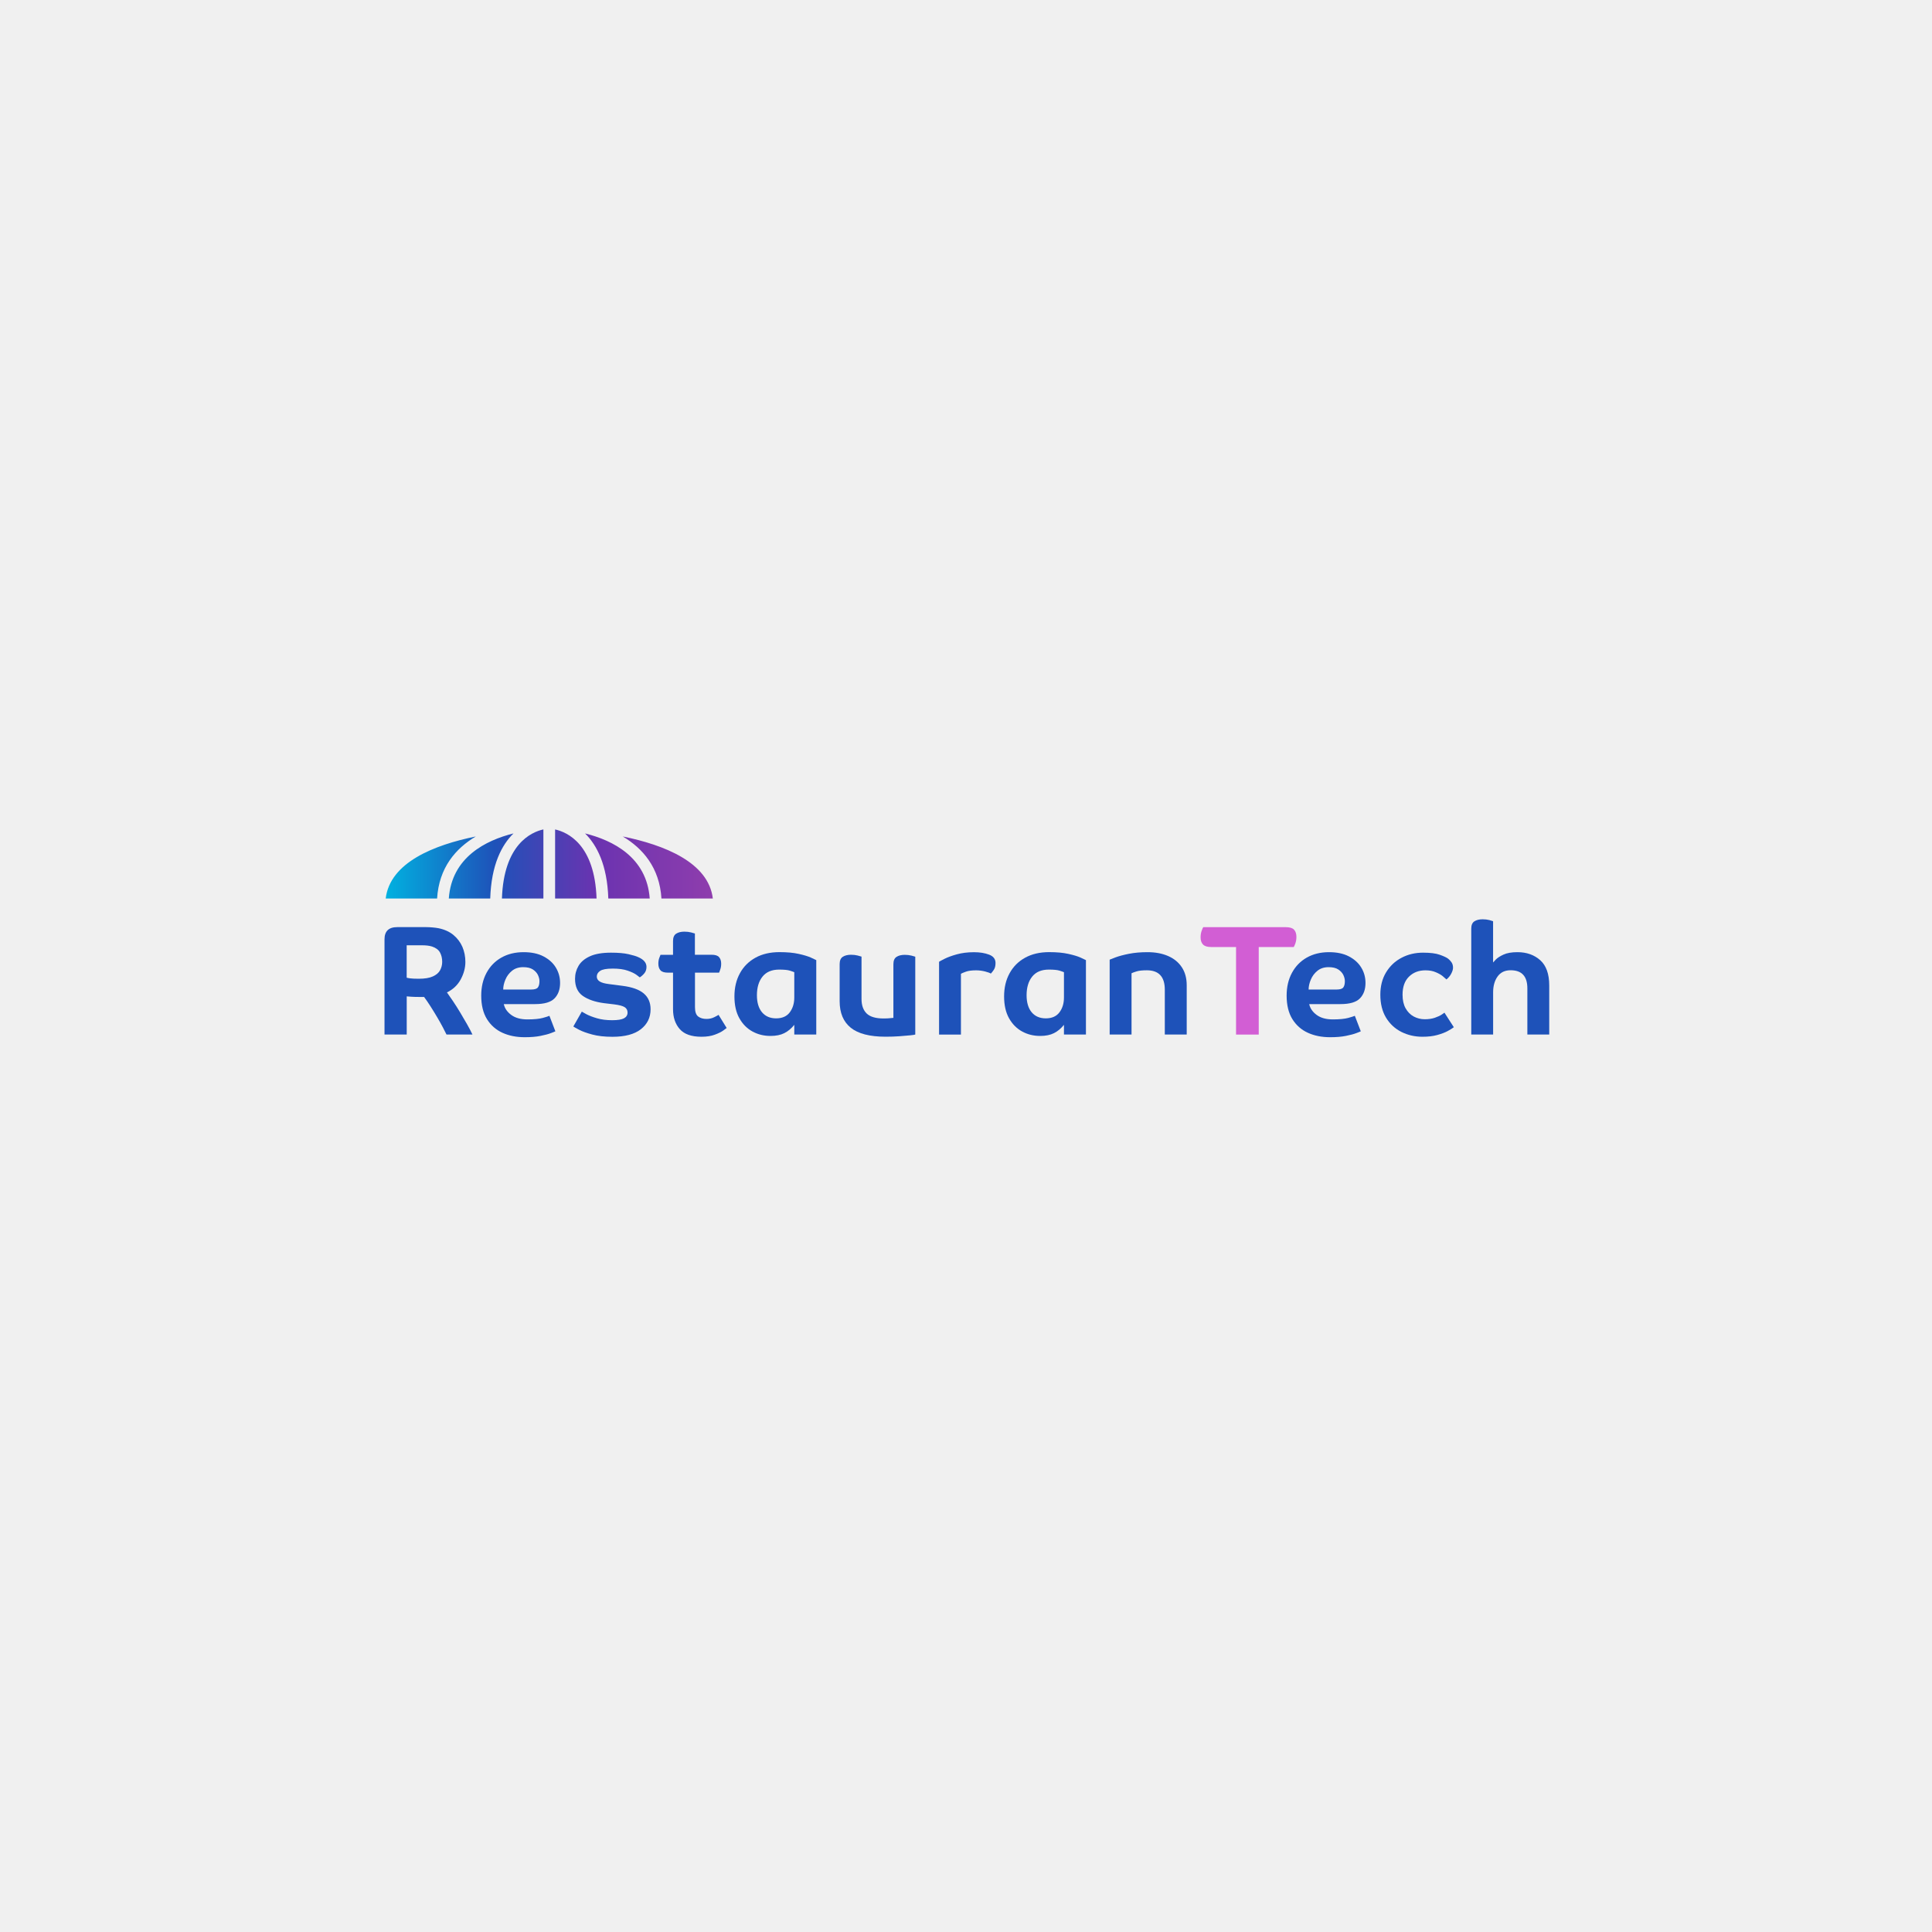
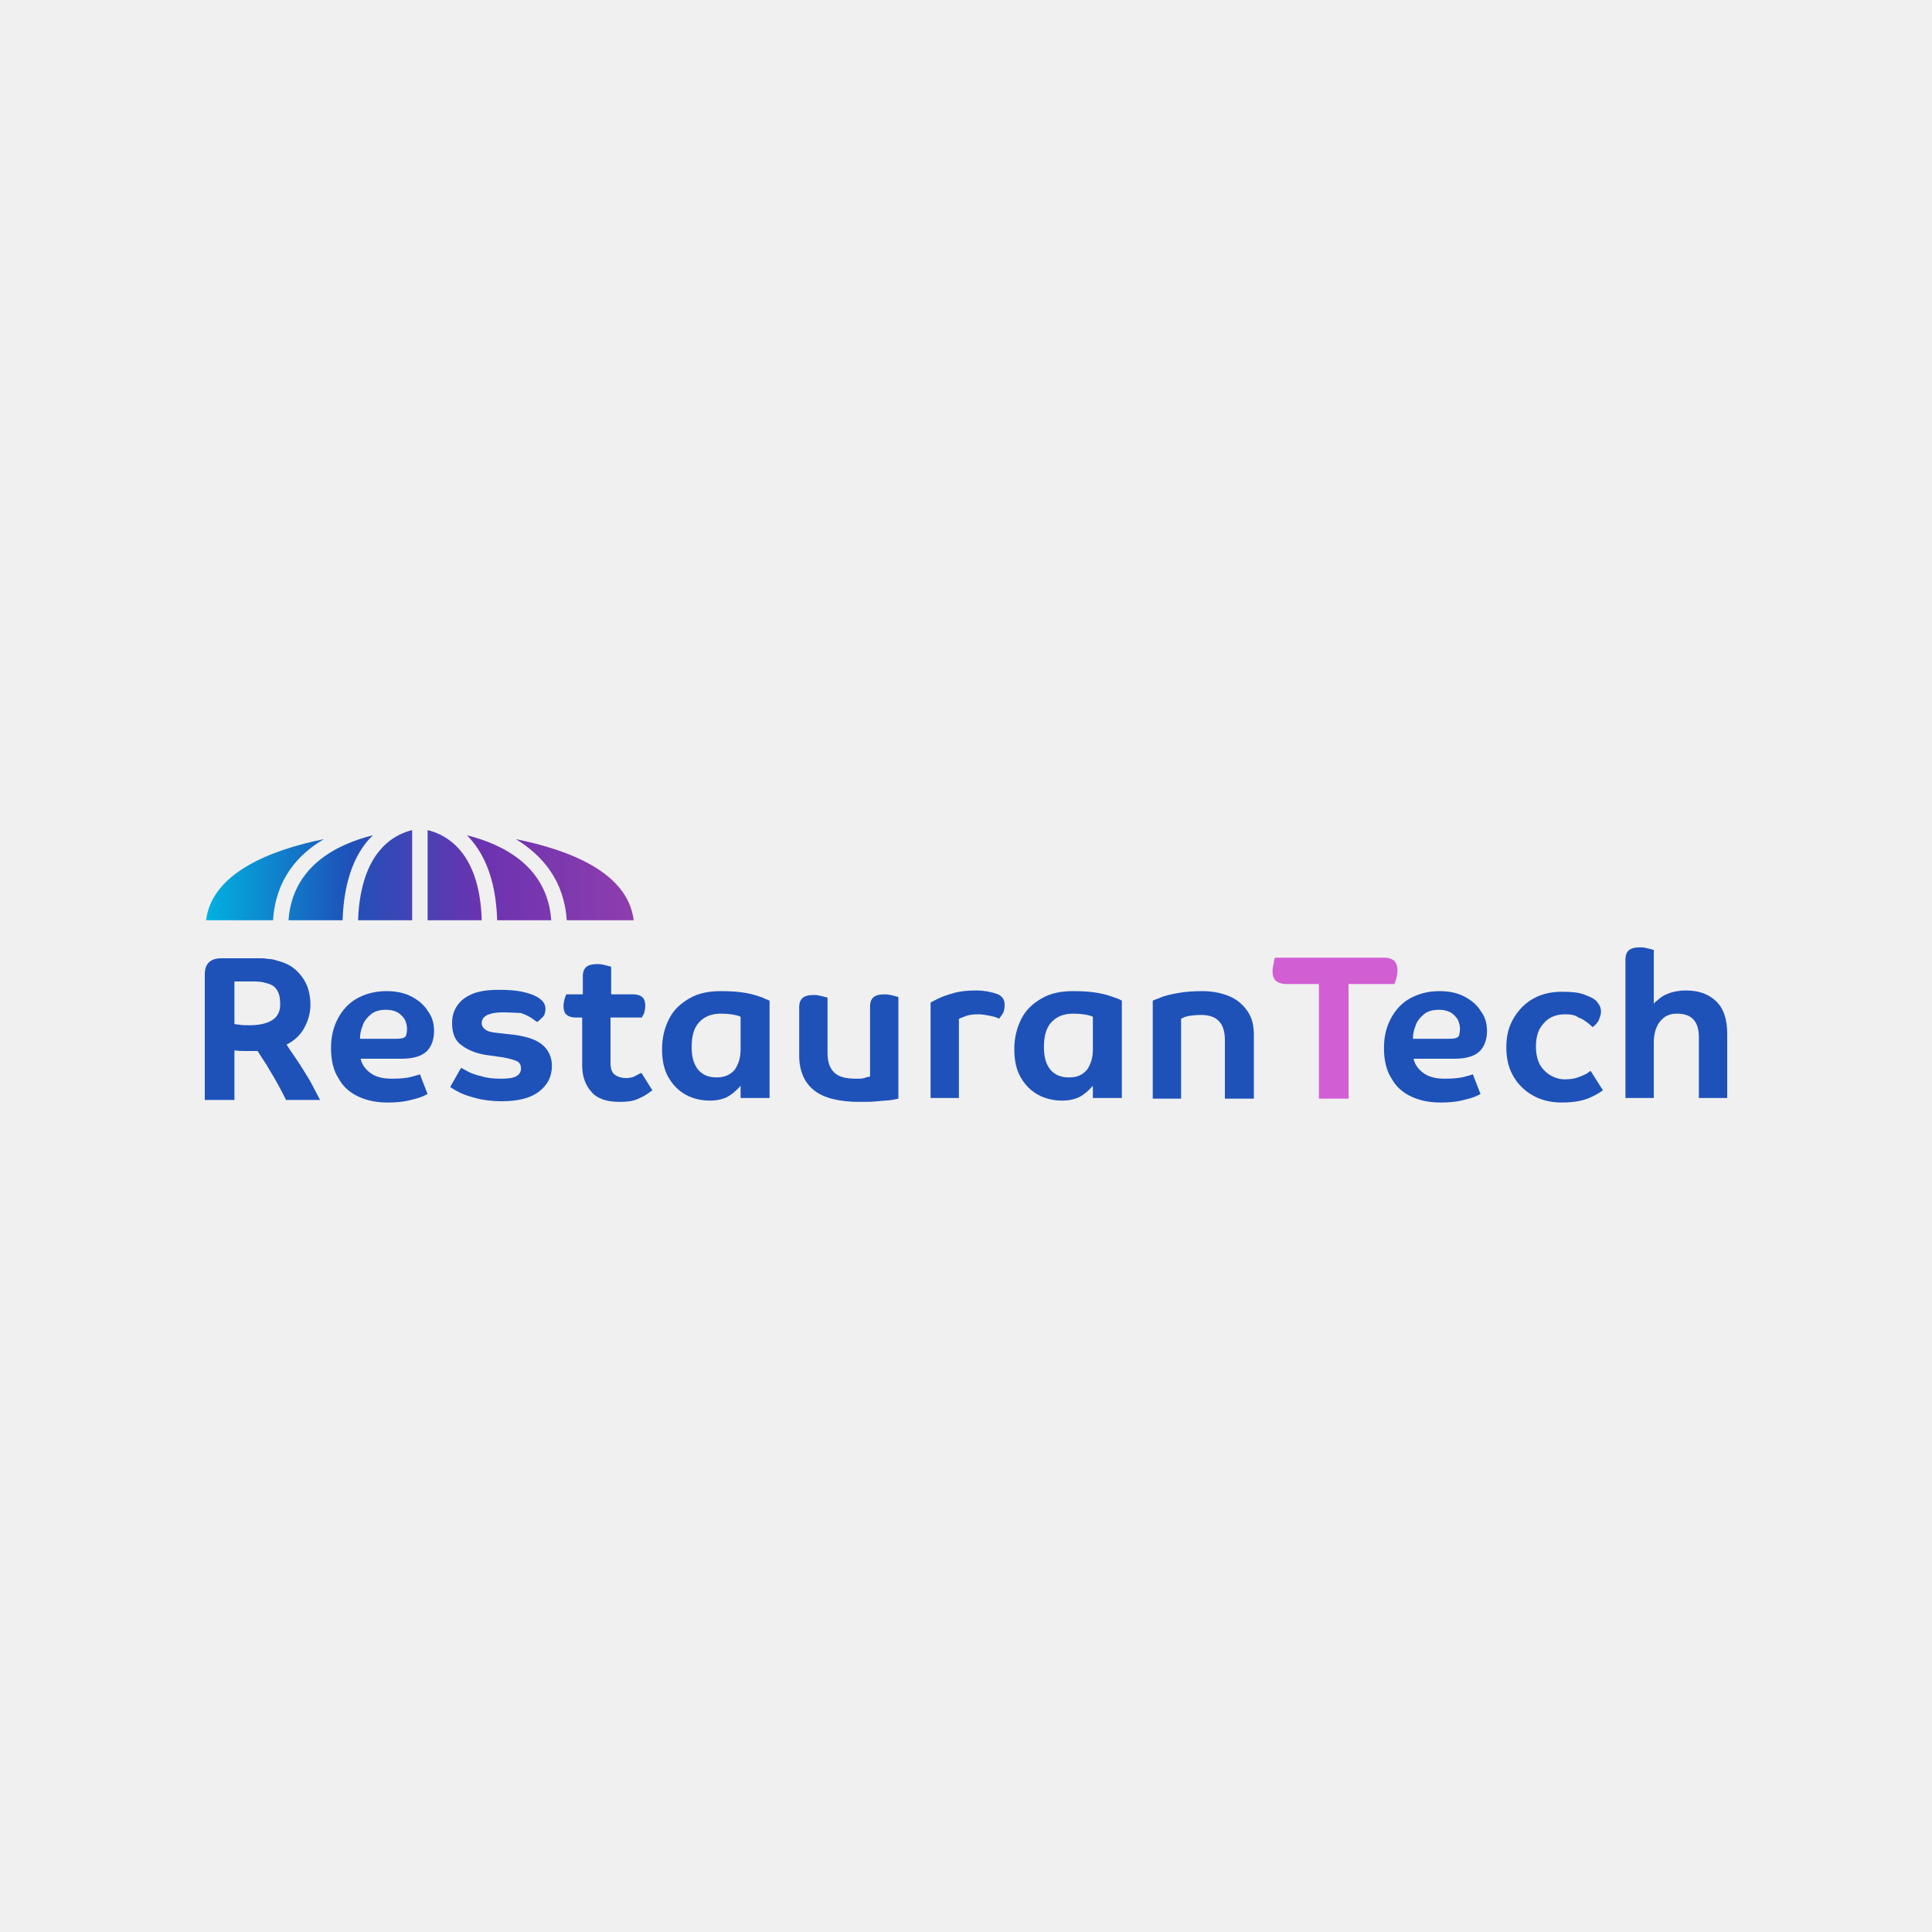
- <svg xmlns="http://www.w3.org/2000/svg" version="1.1" id="Layer_1" x="0px" y="0px" viewBox="0 0 500 500" style="enable-background:new 0 0 500 500;" xml:space="preserve">
+ <svg xmlns="http://www.w3.org/2000/svg" version="1.1" id="Layer_1" x="0px" y="0px" viewBox="0 0 300 300" style="enable-background:new 0 0 300 300;" xml:space="preserve">
  <style type="text/css">
- 	.st0{opacity:0.03;}
- 	.st1{fill:#3F5CFD;}
+ 	.st0{fill:url(#SVGID_1_);}
+ 	.st1{fill:#1E52B9;}
	.st2{fill:#D25ED4;}
- 	.st3{fill:#FFBD59;}
- 	.st4{fill:none;stroke:#000000;stroke-width:2.603;stroke-miterlimit:10;}
- 	.st5{fill:#FFFFFF;}
- 	.st6{fill:#231F20;}
- 	.st7{fill:url(#SVGID_1_);}
- 	.st8{fill:#1E52B9;}
- 	.st9{fill:url(#SVGID_00000067226033600467029630000013459965065082513326_);}
- 	.st10{fill:#71FDDD;}
- 	.st11{fill:url(#SVGID_00000030469656885572951940000017492014699725573281_);}
- 	.st12{fill:url(#SVGID_00000181065912576197443680000000702712707808079494_);}
- 	.st13{fill:url(#SVGID_00000095312544631515884030000011637443830943614105_);}
- 	.st14{fill:url(#SVGID_00000096742416818803064300000013716008025026034311_);}
- 	.st15{fill-rule:evenodd;clip-rule:evenodd;fill:#FFFFFF;}
- 	.st16{clip-path:url(#SVGID_00000083805791938714982070000017315579090642734222_);}
- 	.st17{clip-path:url(#SVGID_00000002367758388432547530000014832326477925041794_);}
- 	.st18{clip-path:url(#SVGID_00000057834131807166946450000012342992348863515045_);}
- 	.st19{clip-path:url(#SVGID_00000021091275445966158600000006698024549316811707_);}
- 	.st20{clip-path:url(#SVGID_00000042011708588785897140000005278327742861532065_);}
- 	.st21{clip-path:url(#SVGID_00000023241808815577315830000013413136824977903259_);}
- 	.st22{clip-path:url(#SVGID_00000003818162876942909450000000744664345281782201_);}
- 	.st23{clip-path:url(#SVGID_00000183235371162584763190000002525477043238036142_);}
- 	.st24{clip-path:url(#SVGID_00000063611261856049041940000013644792412626055300_);}
- 	.st25{clip-path:url(#SVGID_00000139252647778338081650000017984404473671420560_);}
- 	.st26{clip-path:url(#SVGID_00000025424358588456475950000002794633607134332039_);}
- 	.st27{clip-path:url(#SVGID_00000183939575783334969730000016091226596408702894_);}
- 	.st28{clip-path:url(#SVGID_00000173127372866221834030000005250438095830795455_);}
- 	.st29{clip-path:url(#SVGID_00000035501175573021367910000011764724214559344821_);}
- 	.st30{clip-path:url(#SVGID_00000001658824268773431070000005407297146822203818_);}
- 	.st31{clip-path:url(#SVGID_00000090275114582354556580000010376832208014285704_);}
- 	.st32{clip-path:url(#SVGID_00000128450075766716168370000000095591757202447787_);}
- 	.st33{clip-path:url(#SVGID_00000091010007678502964570000001538829240461587865_);}
- 	.st34{clip-path:url(#SVGID_00000132054634838441038010000001863763936922009790_);}
- 	.st35{clip-path:url(#SVGID_00000000213968815874196730000009746397553643017379_);}
- 	.st36{clip-path:url(#SVGID_00000075872782202225934760000002394314165371462281_);}
- 	.st37{clip-path:url(#SVGID_00000105417027010630399940000011217618747431398833_);}
- 	.st38{clip-path:url(#SVGID_00000084515994276382315920000002229340801958467767_);}
- 	.st39{clip-path:url(#SVGID_00000141435154464107316520000009749980161664946832_);}
- 	.st40{clip-path:url(#SVGID_00000026862904004501006590000013244039982003619969_);}
- 	.st41{clip-path:url(#SVGID_00000021810720661668010000000002295067684140618117_);}
- 	.st42{clip-path:url(#SVGID_00000173849834380654184720000012239685064041664137_);}
- 	.st43{clip-path:url(#SVGID_00000089542253544436876950000012319315988516958363_);}
- 	.st44{clip-path:url(#SVGID_00000127035611692297347830000012481696151352706732_);}
- 	.st45{clip-path:url(#SVGID_00000179639883257296094930000002863965587983581338_);}
- 	.st46{clip-path:url(#SVGID_00000037661364386325479540000013806874234665017747_);}
- 	.st47{fill:none;}
- 	.st48{clip-path:url(#SVGID_00000067915290705667911950000006686677172685585835_);}
- 	.st49{clip-path:url(#SVGID_00000146488290052462634160000012176001317343602828_);}
- 	.st50{clip-path:url(#SVGID_00000053515236923616813640000000111821167252938162_);}
- 	.st51{clip-path:url(#SVGID_00000042717339066849034580000014605904286837411987_);}
- 	.st52{clip-path:url(#SVGID_00000169545823454723654460000004376058489791997568_);}
- 	.st53{clip-path:url(#SVGID_00000044862156232572298150000007324406529111756971_);}
- 	.st54{clip-path:url(#SVGID_00000011739272387581630630000012756380294017625218_);}
- 	.st55{clip-path:url(#SVGID_00000062164823204054427850000003603139839578227622_);}
- 	.st56{clip-path:url(#SVGID_00000117678617041577783740000016199707297422669987_);}
- 	.st57{clip-path:url(#SVGID_00000005944787415584717880000006111306823231001472_);}
- 	.st58{clip-path:url(#SVGID_00000149342670129386095150000002128700498869173921_);}
- 	.st59{clip-path:url(#SVGID_00000049927759271678948810000007340691325561981587_);}
- 	.st60{clip-path:url(#SVGID_00000003810610301620389520000016513679157582546834_);}
- 	.st61{clip-path:url(#SVGID_00000163072732206074573130000009099572137581909377_);}
- 	.st62{clip-path:url(#SVGID_00000138563131041066831930000018101468478757929136_);}
- 	.st63{clip-path:url(#SVGID_00000133498783609864173930000005724799651735498659_);}
- 	.st64{clip-path:url(#SVGID_00000173863863015421998810000012397343344425176456_);}
- 	.st65{clip-path:url(#SVGID_00000124855595422046599350000009360879742275539611_);}
- 	.st66{clip-path:url(#SVGID_00000129903468423740135880000003167526708723110310_);}
- 	.st67{clip-path:url(#SVGID_00000166635162476637497800000006009776278425915815_);}
- 	.st68{clip-path:url(#SVGID_00000162315108947958045740000002056225738655168149_);}
- 	.st69{clip-path:url(#SVGID_00000119094967749995181370000018049427409952688555_);}
- 	.st70{clip-path:url(#SVGID_00000103982444988718296040000002244048252917682827_);}
- 	.st71{clip-path:url(#SVGID_00000021802427663466386010000002780844778971858092_);}
- 	.st72{clip-path:url(#SVGID_00000182492348429857872240000017087111709189635767_);}
- 	.st73{clip-path:url(#SVGID_00000011749313032558390960000007809303268017676192_);}
- 	.st74{clip-path:url(#SVGID_00000123435327015462863750000003352914908397341842_);}
- 	.st75{clip-path:url(#SVGID_00000158721211959434027790000002776122435567238531_);}
- 	.st76{clip-path:url(#SVGID_00000030488170237647979940000008924077166440124820_);}
- 	.st77{clip-path:url(#SVGID_00000045616843764272628120000012523377446470523033_);}
- 	.st78{clip-path:url(#SVGID_00000159465293014057509000000009286892947406309262_);}
- 	.st79{clip-path:url(#SVGID_00000038382644308672859620000008090387243864366266_);}
- 	.st80{clip-path:url(#SVGID_00000018226172931344804330000011204675170836164012_);}
- 	.st81{clip-path:url(#SVGID_00000076569758991453312010000003953564577967751047_);}
- 	.st82{clip-path:url(#SVGID_00000013187128962553769960000012234064259539163052_);}
- 	.st83{clip-path:url(#SVGID_00000170978336716543309790000002555831769819856053_);}
- 	.st84{clip-path:url(#SVGID_00000178179764047857267630000004244771103239825044_);}
- 	.st85{clip-path:url(#SVGID_00000079458854098549784920000014215095139469832588_);}
- 	.st86{clip-path:url(#SVGID_00000090287100151435457290000017117969932135768966_);}
- 	.st87{clip-path:url(#SVGID_00000099627355589875803100000017250007291103008140_);}
- 	.st88{clip-path:url(#SVGID_00000147901235239621693390000008891584640897037492_);}
- 	.st89{clip-path:url(#SVGID_00000089572304681667108380000011200951773363494025_);}
- 	.st90{clip-path:url(#SVGID_00000088103763643188104280000013069838044704638354_);}
- 	.st91{clip-path:url(#SVGID_00000074426959392668580510000011830832538004792729_);}
- 	.st92{clip-path:url(#SVGID_00000005244824846659992370000000066432487913496481_);}
- 	.st93{clip-path:url(#SVGID_00000093879190317902271600000013380048974825309093_);}
- 	.st94{clip-path:url(#SVGID_00000061460042373546888600000009231495492844235934_);}
- 	.st95{clip-path:url(#SVGID_00000141424801620140569270000011641021535747865476_);}
- 	.st96{clip-path:url(#SVGID_00000124143490171099632610000016314209921149416849_);}
- 	.st97{clip-path:url(#SVGID_00000137120045382869499510000012334689644302471091_);}
- 	.st98{clip-path:url(#SVGID_00000060006621592022881340000004689128676113411459_);}
- 	.st99{clip-path:url(#SVGID_00000059272381649106438260000006059795769775678396_);}
- 	.st100{clip-path:url(#SVGID_00000017477169959692951000000008941319003234641317_);}
- 	.st101{clip-path:url(#SVGID_00000152227313546343819630000001065638237123380905_);}
- 	.st102{clip-path:url(#SVGID_00000147207241967241854420000013844600305424462231_);}
- 	.st103{clip-path:url(#SVGID_00000135688615462295562150000016071002593569644447_);}
- 	.st104{clip-path:url(#SVGID_00000165222373654872460100000018216612824692882361_);}
- 	.st105{clip-path:url(#SVGID_00000132773503729212148730000013834829919001748610_);}
- 	.st106{clip-path:url(#SVGID_00000088134430644633966360000000232260623977860025_);}
- 	.st107{clip-path:url(#SVGID_00000114767451340235112160000012800854336929818807_);}
- 	.st108{clip-path:url(#SVGID_00000168108014699905214190000014668329219478435492_);}
- 	.st109{clip-path:url(#SVGID_00000064348869757668873380000012235344860941945279_);}
- 	.st110{clip-path:url(#SVGID_00000121994694485346277830000010225528079623573167_);fill:#FFBD59;}
- 	.st111{clip-path:url(#SVGID_00000121994694485346277830000010225528079623573167_);fill:#8B38D7;}
- 	.st112{fill:#73FBFD;}
- 	.st113{fill:#6B33B0;}
- 	.st114{fill:url(#SVGID_00000147911700551609597060000012757987483108189836_);}
- 	.st115{fill:#01B1E0;}
- 	.st116{fill:url(#SVGID_00000128486102142198243970000009367471544449723287_);}
- 	.st117{fill:url(#SVGID_00000144338639114289212320000011243031115803693753_);}
- 	.st118{fill:#8E3DAD;}
- 	.st119{fill:#2F4CBA;}
- 	.st120{fill:#1B308D;}
- 	.st121{fill:url(#SVGID_00000119078972358948504670000012996320737524789646_);}
- 	.st122{fill:url(#SVGID_00000127038566511655064980000016873391990414205583_);}
- 	.st123{fill:url(#SVGID_00000098217903697617730610000016886452013881048487_);}
- 	.st124{fill:url(#SVGID_00000062158637906030642900000014780802665818713748_);}
- 	.st125{fill:url(#SVGID_00000049926295376314177290000000734914688555945891_);}
- 	.st126{fill:url(#SVGID_00000108275266451892449900000006485705110754566292_);}
</style>
-   <linearGradient id="SVGID_1_" gradientUnits="userSpaceOnUse" x1="99.818" y1="223.595" x2="184.479" y2="223.595">
-     <stop offset="0" style="stop-color:#01B1E0" />
-     <stop offset="0.332" style="stop-color:#1E52B9" />
-     <stop offset="0.645" style="stop-color:#6B33B0" />
-     <stop offset="0.994" style="stop-color:#8E3DAD" />
-   </linearGradient>
-   <path class="st7" d="M161.17,216.48c10.72,2.18,22.19,6.69,23.31,16.05h-13.3C170.69,224.53,166.35,219.56,161.17,216.48z   M116.15,232.53h10.72c0.28-8.73,2.97-13.84,6.02-16.84C125.72,217.48,116.91,221.85,116.15,232.53L116.15,232.53z M157.43,232.53  h10.72c-0.77-10.69-9.57-15.06-16.74-16.84C154.45,218.69,157.15,223.81,157.43,232.53L157.43,232.53z M143.66,214.66v17.88h10.73  C153.92,218.52,146.85,215.37,143.66,214.66L143.66,214.66z M99.82,232.53h13.3c0.49-8,4.83-12.97,10.01-16.05  C112.41,218.66,100.94,223.17,99.82,232.53z M129.9,232.53h10.73v-17.88C137.45,215.36,130.38,218.51,129.9,232.53L129.9,232.53z" />
  <g>
-     <path class="st8" d="M99.51,267.74V243.1c0-2.1,1.09-3.16,3.28-3.16h7.53c0.51,0,1.06,0.03,1.64,0.08c0.58,0.05,1.09,0.12,1.52,0.2   c1.56,0.32,2.86,0.91,3.88,1.76c1.02,0.85,1.79,1.88,2.31,3.07c0.51,1.2,0.77,2.5,0.77,3.9c0,1.51-0.4,3.01-1.19,4.49   c-0.8,1.48-1.99,2.62-3.58,3.4c0.43,0.59,0.95,1.34,1.56,2.25s1.23,1.88,1.86,2.93c0.63,1.05,1.23,2.08,1.8,3.08   c0.57,1,1.02,1.88,1.38,2.63h-6.72c-0.19-0.4-0.49-1-0.91-1.8c-0.42-0.79-0.9-1.67-1.46-2.61c-0.55-0.94-1.13-1.88-1.72-2.81   c-0.59-0.93-1.16-1.76-1.7-2.49c-0.86,0-1.61-0.01-2.25-0.02c-0.63-0.01-1.38-0.06-2.25-0.14v9.87H99.51z M114.44,248.93   c0-0.92-0.19-1.73-0.57-2.43c-0.38-0.7-1.07-1.21-2.06-1.54c-0.7-0.22-1.56-0.32-2.59-0.32h-3.97v8.38   c0.13,0.05,0.45,0.12,0.93,0.18s1.21,0.1,2.18,0.1c1.56,0,2.79-0.2,3.68-0.61s1.51-0.94,1.86-1.6S114.44,249.71,114.44,248.93z" />
-     <path class="st8" d="M144.95,254.39c0,1.67-0.48,3-1.44,3.99c-0.96,0.99-2.64,1.48-5.04,1.48h-8.09c0.24,1.11,0.89,2.04,1.94,2.81   c1.05,0.77,2.44,1.15,4.17,1.15c1.73,0,3.05-0.13,3.98-0.38c0.93-0.26,1.5-0.44,1.72-0.55l1.54,4.01   c-0.08,0.05-0.46,0.21-1.13,0.46c-0.67,0.26-1.58,0.5-2.73,0.73c-1.15,0.23-2.5,0.34-4.07,0.34c-2.16,0-4.08-0.38-5.77-1.15   c-1.69-0.77-3.02-1.95-4.01-3.54c-0.98-1.59-1.48-3.61-1.48-6.07c0-2.24,0.46-4.21,1.38-5.91s2.2-3.01,3.84-3.94   c1.65-0.93,3.56-1.4,5.75-1.4c2.02,0,3.74,0.36,5.14,1.09c1.4,0.73,2.47,1.69,3.2,2.89C144.58,251.61,144.95,252.94,144.95,254.39z    M139.61,253.91c0-0.51-0.14-1.04-0.4-1.6c-0.27-0.55-0.71-1.02-1.31-1.42c-0.61-0.39-1.44-0.59-2.49-0.59   c-1.16,0-2.12,0.31-2.89,0.93s-1.34,1.38-1.72,2.29c-0.38,0.9-0.57,1.76-0.57,2.57h7.24c0.89,0,1.47-0.18,1.74-0.55   S139.61,254.64,139.61,253.91z" />
-     <path class="st8" d="M158.58,250.67c-1.59,0-2.68,0.2-3.26,0.59c-0.58,0.39-0.87,0.88-0.87,1.48c0,0.51,0.24,0.93,0.73,1.25   c0.49,0.32,1.29,0.55,2.43,0.69l3.48,0.45c2.51,0.32,4.35,0.98,5.52,1.98s1.76,2.36,1.76,4.09c0,2.13-0.84,3.85-2.51,5.16   c-1.67,1.31-4.13,1.96-7.36,1.96c-2.05,0-3.8-0.2-5.24-0.59c-1.44-0.39-2.58-0.8-3.4-1.23c-0.82-0.43-1.31-0.71-1.48-0.85   l2.19-3.84c0.11,0.08,0.51,0.3,1.19,0.67c0.69,0.36,1.6,0.72,2.75,1.05c1.15,0.34,2.46,0.5,3.94,0.5c1.43,0,2.45-0.17,3.05-0.5   c0.61-0.34,0.91-0.83,0.91-1.48c0-0.62-0.25-1.08-0.75-1.4c-0.5-0.31-1.38-0.55-2.65-0.71l-2.67-0.32   c-2.29-0.3-4.12-0.92-5.48-1.86c-1.36-0.94-2.04-2.43-2.04-4.45c0-1.21,0.3-2.33,0.91-3.36s1.59-1.85,2.95-2.47   c1.36-0.62,3.18-0.93,5.44-0.93c1.89,0,3.41,0.13,4.57,0.4c1.16,0.27,1.97,0.51,2.43,0.73c1.46,0.62,2.19,1.47,2.19,2.55   c0,0.67-0.19,1.23-0.57,1.68c-0.38,0.45-0.77,0.79-1.17,1.03c-0.05-0.05-0.34-0.27-0.85-0.65c-0.51-0.38-1.27-0.74-2.29-1.09   C161.44,250.85,160.15,250.67,158.58,250.67z" />
-     <path class="st8" d="M186.09,251.72h-6.23v8.94c0,1.19,0.28,1.99,0.83,2.41s1.27,0.63,2.16,0.63c0.75,0,1.45-0.16,2.08-0.49   c0.63-0.32,0.98-0.51,1.03-0.57l2.1,3.4c-0.05,0.05-0.34,0.27-0.87,0.65s-1.26,0.74-2.21,1.09c-0.94,0.35-2.09,0.53-3.44,0.53   c-2.59,0-4.46-0.66-5.62-1.98c-1.16-1.32-1.74-3.03-1.74-5.14v-9.47h-1.33c-0.92,0-1.56-0.2-1.92-0.61   c-0.36-0.4-0.55-0.97-0.55-1.7c0-0.57,0.08-1.07,0.24-1.5c0.16-0.43,0.27-0.7,0.32-0.81h3.24v-3.56c0-0.92,0.27-1.55,0.81-1.9   c0.54-0.35,1.25-0.53,2.14-0.53c0.62,0,1.19,0.07,1.72,0.2c0.53,0.14,0.86,0.23,0.99,0.28v5.5h4.33c0.92,0,1.56,0.2,1.92,0.61   c0.36,0.4,0.55,0.97,0.55,1.7c0,0.57-0.08,1.07-0.24,1.5C186.26,251.34,186.15,251.62,186.09,251.72z" />
-     <path class="st8" d="M205.56,267.74v-2.51c-0.76,0.94-1.61,1.66-2.57,2.14c-0.96,0.49-2.15,0.73-3.58,0.73   c-1.7,0-3.26-0.38-4.67-1.15s-2.55-1.92-3.4-3.44c-0.85-1.52-1.27-3.41-1.27-5.64c0-2.27,0.47-4.26,1.42-5.99   c0.94-1.73,2.29-3.07,4.03-4.03c1.74-0.96,3.81-1.44,6.21-1.44c1.94,0,3.59,0.15,4.94,0.45c1.35,0.3,2.4,0.61,3.16,0.95   c0.75,0.34,1.23,0.56,1.42,0.67v19.26H205.56z M205.56,258.16v-6.55c-0.16-0.08-0.53-0.21-1.11-0.4c-0.58-0.19-1.52-0.28-2.81-0.28   c-1.89,0-3.32,0.6-4.29,1.8c-0.97,1.2-1.46,2.81-1.46,4.83c0,1.89,0.44,3.36,1.31,4.41c0.88,1.05,2.1,1.58,3.66,1.58   c1.56,0,2.74-0.51,3.52-1.54C205.16,260.97,205.56,259.69,205.56,258.16z" />
-     <path class="st8" d="M231.21,263.42v-13.88c0-0.92,0.27-1.55,0.81-1.9c0.54-0.35,1.25-0.53,2.14-0.53c0.62,0,1.19,0.07,1.72,0.2   s0.86,0.23,0.99,0.28v20.15c-0.11,0.05-0.54,0.12-1.29,0.2c-0.76,0.08-1.7,0.16-2.83,0.24s-2.32,0.12-3.56,0.12   c-4.1,0-7.11-0.78-9.02-2.33c-1.92-1.55-2.87-3.84-2.87-6.86v-9.59c0-0.92,0.27-1.55,0.81-1.9c0.54-0.35,1.25-0.53,2.14-0.53   c0.62,0,1.19,0.07,1.72,0.2s0.86,0.23,0.99,0.28v10.96c0,1.65,0.45,2.9,1.33,3.76c0.89,0.86,2.35,1.29,4.37,1.29   c0.75,0,1.32-0.03,1.7-0.08C230.73,263.48,231.02,263.44,231.21,263.42z" />
-     <path class="st8" d="M252.61,251.12c-1.11,0-1.98,0.12-2.61,0.34c-0.63,0.23-1.07,0.41-1.31,0.55v15.74h-5.66v-18.85   c0.16-0.11,0.64-0.36,1.44-0.77c0.8-0.4,1.85-0.79,3.16-1.15c1.31-0.36,2.78-0.55,4.43-0.55c1.51,0,2.82,0.21,3.92,0.63   c1.11,0.42,1.66,1.14,1.66,2.16c0,0.76-0.15,1.35-0.45,1.78s-0.55,0.76-0.77,0.97c-0.19-0.16-0.67-0.34-1.46-0.55   C254.17,251.22,253.39,251.12,252.61,251.12z" />
-     <path class="st8" d="M275.35,267.74v-2.51c-0.76,0.94-1.61,1.66-2.57,2.14c-0.96,0.49-2.15,0.73-3.58,0.73   c-1.7,0-3.26-0.38-4.67-1.15s-2.55-1.92-3.4-3.44c-0.85-1.52-1.27-3.41-1.27-5.64c0-2.27,0.47-4.26,1.42-5.99   c0.94-1.73,2.29-3.07,4.03-4.03c1.74-0.96,3.81-1.44,6.21-1.44c1.94,0,3.59,0.15,4.94,0.45c1.35,0.3,2.4,0.61,3.16,0.95   c0.75,0.34,1.23,0.56,1.42,0.67v19.26H275.35z M275.35,258.16v-6.55c-0.16-0.08-0.53-0.21-1.11-0.4c-0.58-0.19-1.52-0.28-2.81-0.28   c-1.89,0-3.32,0.6-4.29,1.8c-0.97,1.2-1.46,2.81-1.46,4.83c0,1.89,0.44,3.36,1.31,4.41c0.88,1.05,2.1,1.58,3.66,1.58   c1.56,0,2.74-0.51,3.52-1.54C274.96,260.97,275.35,259.69,275.35,258.16z" />
-     <path class="st8" d="M307.11,267.74h-5.66v-11.61c0-3.34-1.55-5.02-4.65-5.02c-1.13,0-2.01,0.09-2.63,0.28   c-0.62,0.19-1.07,0.35-1.33,0.49v15.86h-5.66v-19.38c0.16-0.08,0.68-0.28,1.56-0.61c0.88-0.32,2.02-0.63,3.44-0.91   c1.42-0.28,3.01-0.42,4.79-0.42c2.02,0,3.8,0.33,5.32,0.99c1.52,0.66,2.71,1.63,3.56,2.91c0.85,1.28,1.27,2.84,1.27,4.67V267.74z" />
-     <path class="st2" d="M311.4,239.95h21.36c1.02,0,1.74,0.22,2.14,0.65c0.4,0.43,0.61,1.05,0.61,1.86c0,0.62-0.09,1.17-0.26,1.66   c-0.18,0.49-0.32,0.81-0.43,0.97h-9.06v22.66h-5.87v-22.66h-6.43c-1,0-1.71-0.22-2.12-0.65c-0.42-0.43-0.63-1.05-0.63-1.86   c0-0.59,0.09-1.14,0.26-1.64S311.29,240.11,311.4,239.95z" />
-     <path class="st8" d="M353.39,254.39c0,1.67-0.48,3-1.44,3.99c-0.96,0.99-2.64,1.48-5.04,1.48h-8.09c0.24,1.11,0.89,2.04,1.94,2.81   c1.05,0.77,2.44,1.15,4.17,1.15c1.73,0,3.05-0.13,3.98-0.38c0.93-0.26,1.5-0.44,1.72-0.55l1.54,4.01   c-0.08,0.05-0.46,0.21-1.13,0.46c-0.67,0.26-1.58,0.5-2.73,0.73c-1.15,0.23-2.5,0.34-4.07,0.34c-2.16,0-4.08-0.38-5.77-1.15   c-1.69-0.77-3.02-1.95-4.01-3.54c-0.98-1.59-1.48-3.61-1.48-6.07c0-2.24,0.46-4.21,1.38-5.91s2.2-3.01,3.84-3.94   c1.65-0.93,3.56-1.4,5.75-1.4c2.02,0,3.74,0.36,5.14,1.09c1.4,0.73,2.47,1.69,3.2,2.89C353.03,251.61,353.39,252.94,353.39,254.39z    M348.05,253.91c0-0.51-0.14-1.04-0.4-1.6c-0.27-0.55-0.71-1.02-1.31-1.42c-0.61-0.39-1.44-0.59-2.49-0.59   c-1.16,0-2.12,0.31-2.89,0.93s-1.34,1.38-1.72,2.29c-0.38,0.9-0.57,1.76-0.57,2.57h7.24c0.89,0,1.47-0.18,1.74-0.55   S348.05,254.64,348.05,253.91z" />
-     <path class="st8" d="M368.89,251.12c-1.73,0-3.14,0.55-4.25,1.64c-1.11,1.09-1.66,2.65-1.66,4.67c0,1.4,0.26,2.58,0.79,3.52   s1.23,1.65,2.1,2.12c0.88,0.47,1.83,0.71,2.85,0.71c1,0,1.87-0.13,2.61-0.38c0.74-0.26,1.33-0.53,1.76-0.81   c0.43-0.28,0.67-0.45,0.73-0.51l2.43,3.76c-0.38,0.3-0.92,0.63-1.62,1.01c-0.7,0.38-1.59,0.71-2.67,1.01   c-1.08,0.3-2.36,0.45-3.84,0.45c-1.97,0-3.78-0.42-5.44-1.25c-1.66-0.84-2.98-2.06-3.97-3.68c-0.98-1.62-1.48-3.6-1.48-5.95   c0-2.24,0.5-4.17,1.5-5.81c1-1.63,2.33-2.89,4.01-3.76c1.67-0.88,3.52-1.31,5.54-1.31c1.89,0,3.34,0.18,4.35,0.55   c1.01,0.36,1.72,0.69,2.12,0.99c0.35,0.27,0.65,0.59,0.91,0.97c0.26,0.38,0.38,0.84,0.38,1.38c0,0.43-0.15,0.94-0.45,1.52   s-0.71,1.09-1.25,1.52c-0.19-0.19-0.51-0.47-0.97-0.85c-0.46-0.38-1.07-0.72-1.82-1.03C370.8,251.27,369.91,251.12,368.89,251.12z" />
-     <path class="st8" d="M386.41,238.41v10.68c0.05-0.08,0.29-0.34,0.71-0.77c0.42-0.43,1.08-0.86,1.98-1.27   c0.9-0.42,2.11-0.63,3.62-0.63c2.37,0,4.34,0.7,5.89,2.08c1.55,1.39,2.33,3.57,2.33,6.53v12.7h-5.66v-11.94   c0-3.13-1.44-4.69-4.33-4.69c-1.48,0-2.61,0.54-3.38,1.62c-0.77,1.08-1.15,2.44-1.15,4.09v10.92h-5.66v-27.39   c0-0.92,0.27-1.55,0.81-1.9c0.54-0.35,1.25-0.53,2.14-0.53c0.62,0,1.19,0.07,1.72,0.2C385.94,238.26,386.27,238.36,386.41,238.41z" />
+     <linearGradient id="SVGID_1_" gradientUnits="userSpaceOnUse" x1="32.014" y1="135.92" x2="98.427" y2="135.92">
+       <stop offset="0" style="stop-color:#01B1E0" />
+       <stop offset="0.332" style="stop-color:#1E52B9" />
+       <stop offset="0.645" style="stop-color:#6B33B0" />
+       <stop offset="0.994" style="stop-color:#8E3DAD" />
+     </linearGradient>
+     <path class="st0" d="M80.1,130.3c8.4,1.7,17.4,5.2,18.3,12.6H88C87.6,136.7,84.2,132.8,80.1,130.3z M44.8,142.9h8.4   c0.2-6.8,2.3-10.9,4.7-13.2C52.3,131.1,45.4,134.5,44.8,142.9L44.8,142.9z M77.2,142.9h8.4c-0.6-8.4-7.5-11.8-13.1-13.2   C74.9,132.1,77,136.1,77.2,142.9L77.2,142.9z M66.4,128.9v14h8.4C74.5,131.9,68.9,129.5,66.4,128.9L66.4,128.9z M32,142.9h10.4   c0.4-6.3,3.8-10.2,7.9-12.6C41.9,132,32.9,135.6,32,142.9z M55.6,142.9H64v-14C61.5,129.5,56,131.9,55.6,142.9L55.6,142.9z" />
+     <g>
+       <path class="st1" d="M31.8,170.6v-19.3c0-1.7,0.9-2.5,2.6-2.5h5.9c0.4,0,0.8,0,1.3,0.1c0.5,0,0.9,0.1,1.2,0.2    c1.2,0.3,2.2,0.7,3,1.4c0.8,0.7,1.4,1.5,1.8,2.4c0.4,0.9,0.6,2,0.6,3.1c0,1.2-0.3,2.4-0.9,3.5c-0.6,1.2-1.6,2.1-2.8,2.7    c0.3,0.5,0.7,1.1,1.2,1.8c0.5,0.7,1,1.5,1.5,2.3c0.5,0.8,1,1.6,1.4,2.4c0.4,0.8,0.8,1.5,1.1,2.1h-5.3c-0.1-0.3-0.4-0.8-0.7-1.4    c-0.3-0.6-0.7-1.3-1.1-2c-0.4-0.7-0.9-1.5-1.3-2.2c-0.5-0.7-0.9-1.4-1.3-2c-0.7,0-1.3,0-1.8,0c-0.5,0-1.1,0-1.8-0.1v7.7H31.8z     M43.5,155.8c0-0.7-0.1-1.4-0.4-1.9c-0.3-0.6-0.8-1-1.6-1.2c-0.6-0.2-1.2-0.3-2-0.3h-3.1v6.6c0.1,0,0.3,0.1,0.7,0.1    c0.4,0.1,1,0.1,1.7,0.1c1.2,0,2.2-0.2,2.9-0.5c0.7-0.3,1.2-0.7,1.5-1.3S43.5,156.4,43.5,155.8z" />
+       <path class="st1" d="M67.4,160.1c0,1.3-0.4,2.4-1.1,3.1c-0.8,0.8-2.1,1.2-4,1.2H56c0.2,0.9,0.7,1.6,1.5,2.2    c0.8,0.6,1.9,0.9,3.3,0.9c1.4,0,2.4-0.1,3.1-0.3c0.7-0.2,1.2-0.3,1.3-0.4l1.2,3.1c-0.1,0-0.4,0.2-0.9,0.4    c-0.5,0.2-1.2,0.4-2.1,0.6c-0.9,0.2-2,0.3-3.2,0.3c-1.7,0-3.2-0.3-4.5-0.9c-1.3-0.6-2.4-1.5-3.1-2.8c-0.8-1.2-1.2-2.8-1.2-4.8    c0-1.8,0.4-3.3,1.1-4.6c0.7-1.3,1.7-2.4,3-3.1c1.3-0.7,2.8-1.1,4.5-1.1c1.6,0,2.9,0.3,4,0.9c1.1,0.6,1.9,1.3,2.5,2.3    C67.1,157.9,67.4,158.9,67.4,160.1z M63.2,159.7c0-0.4-0.1-0.8-0.3-1.3c-0.2-0.4-0.6-0.8-1-1.1c-0.5-0.3-1.1-0.5-2-0.5    c-0.9,0-1.7,0.2-2.3,0.7c-0.6,0.5-1.1,1.1-1.3,1.8c-0.3,0.7-0.4,1.4-0.4,2h5.7c0.7,0,1.2-0.1,1.4-0.4    C63.1,160.7,63.2,160.3,63.2,159.7z" />
+       <path class="st1" d="M78.1,157.2c-1.2,0-2.1,0.2-2.6,0.5c-0.5,0.3-0.7,0.7-0.7,1.2c0,0.4,0.2,0.7,0.6,1c0.4,0.3,1,0.4,1.9,0.5    l2.7,0.3c2,0.3,3.4,0.8,4.3,1.6c0.9,0.8,1.4,1.9,1.4,3.2c0,1.7-0.7,3-2,4c-1.3,1-3.2,1.5-5.8,1.5c-1.6,0-3-0.2-4.1-0.5    c-1.1-0.3-2-0.6-2.7-1c-0.6-0.3-1-0.6-1.2-0.7l1.7-3c0.1,0.1,0.4,0.2,0.9,0.5c0.5,0.3,1.3,0.6,2.2,0.8c0.9,0.3,1.9,0.4,3.1,0.4    c1.1,0,1.9-0.1,2.4-0.4c0.5-0.3,0.7-0.7,0.7-1.2c0-0.5-0.2-0.9-0.6-1.1c-0.4-0.2-1.1-0.4-2.1-0.6l-2.1-0.3    c-1.8-0.2-3.2-0.7-4.3-1.5c-1.1-0.7-1.6-1.9-1.6-3.5c0-1,0.2-1.8,0.7-2.6c0.5-0.8,1.2-1.4,2.3-1.9c1.1-0.5,2.5-0.7,4.3-0.7    c1.5,0,2.7,0.1,3.6,0.3c0.9,0.2,1.5,0.4,1.9,0.6c1.1,0.5,1.7,1.2,1.7,2c0,0.5-0.1,1-0.4,1.3s-0.6,0.6-0.9,0.8c0,0-0.3-0.2-0.7-0.5    c-0.4-0.3-1-0.6-1.8-0.9C80.4,157.3,79.3,157.2,78.1,157.2z" />
+       <path class="st1" d="M99.7,158h-4.9v7c0,0.9,0.2,1.6,0.7,1.9c0.4,0.3,1,0.5,1.7,0.5c0.6,0,1.1-0.1,1.6-0.4    c0.5-0.3,0.8-0.4,0.8-0.4l1.7,2.7c0,0-0.3,0.2-0.7,0.5c-0.4,0.3-1,0.6-1.7,0.9c-0.7,0.3-1.6,0.4-2.7,0.4c-2,0-3.5-0.5-4.4-1.6    c-0.9-1-1.4-2.4-1.4-4V158h-1c-0.7,0-1.2-0.2-1.5-0.5c-0.3-0.3-0.4-0.8-0.4-1.3c0-0.4,0.1-0.8,0.2-1.2c0.1-0.3,0.2-0.6,0.3-0.6    h2.5v-2.8c0-0.7,0.2-1.2,0.6-1.5c0.4-0.3,1-0.4,1.7-0.4c0.5,0,0.9,0.1,1.3,0.2c0.4,0.1,0.7,0.2,0.8,0.2v4.3h3.4    c0.7,0,1.2,0.2,1.5,0.5c0.3,0.3,0.4,0.8,0.4,1.3c0,0.4-0.1,0.8-0.2,1.2C99.8,157.7,99.7,157.9,99.7,158z" />
+       <path class="st1" d="M115,170.6v-2c-0.6,0.7-1.3,1.3-2,1.7c-0.8,0.4-1.7,0.6-2.8,0.6c-1.3,0-2.6-0.3-3.7-0.9    c-1.1-0.6-2-1.5-2.7-2.7c-0.7-1.2-1-2.7-1-4.4c0-1.8,0.4-3.3,1.1-4.7c0.7-1.4,1.8-2.4,3.2-3.2c1.4-0.8,3-1.1,4.9-1.1    c1.5,0,2.8,0.1,3.9,0.3c1.1,0.2,1.9,0.5,2.5,0.7c0.6,0.3,1,0.4,1.1,0.5v15.1H115z M115,163v-5.1c-0.1-0.1-0.4-0.2-0.9-0.3    c-0.5-0.1-1.2-0.2-2.2-0.2c-1.5,0-2.6,0.5-3.4,1.4c-0.8,0.9-1.1,2.2-1.1,3.8c0,1.5,0.3,2.6,1,3.5c0.7,0.8,1.6,1.2,2.9,1.2    c1.2,0,2.1-0.4,2.8-1.2C114.7,165.2,115,164.2,115,163z" />
+       <path class="st1" d="M135.1,167.2v-10.9c0-0.7,0.2-1.2,0.6-1.5c0.4-0.3,1-0.4,1.7-0.4c0.5,0,0.9,0.1,1.3,0.2    c0.4,0.1,0.7,0.2,0.8,0.2v15.8c-0.1,0-0.4,0.1-1,0.2c-0.6,0.1-1.3,0.1-2.2,0.2c-0.9,0.1-1.8,0.1-2.8,0.1c-3.2,0-5.6-0.6-7.1-1.8    c-1.5-1.2-2.3-3-2.3-5.4v-7.5c0-0.7,0.2-1.2,0.6-1.5c0.4-0.3,1-0.4,1.7-0.4c0.5,0,0.9,0.1,1.3,0.2c0.4,0.1,0.7,0.2,0.8,0.2v8.6    c0,1.3,0.3,2.3,1,3c0.7,0.7,1.8,1,3.4,1c0.6,0,1,0,1.3-0.1C134.7,167.2,134.9,167.2,135.1,167.2z" />
+       <path class="st1" d="M151.9,157.5c-0.9,0-1.5,0.1-2,0.3c-0.5,0.2-0.8,0.3-1,0.4v12.3h-4.4v-14.8c0.1-0.1,0.5-0.3,1.1-0.6    c0.6-0.3,1.4-0.6,2.5-0.9c1-0.3,2.2-0.4,3.5-0.4c1.2,0,2.2,0.2,3.1,0.5c0.9,0.3,1.3,0.9,1.3,1.7c0,0.6-0.1,1.1-0.3,1.4    c-0.2,0.3-0.4,0.6-0.6,0.8c-0.1-0.1-0.5-0.3-1.1-0.4C153.1,157.6,152.5,157.5,151.9,157.5z" />
+       <path class="st1" d="M169.7,170.6v-2c-0.6,0.7-1.3,1.3-2,1.7c-0.8,0.4-1.7,0.6-2.8,0.6c-1.3,0-2.6-0.3-3.7-0.9    c-1.1-0.6-2-1.5-2.7-2.7c-0.7-1.2-1-2.7-1-4.4c0-1.8,0.4-3.3,1.1-4.7c0.7-1.4,1.8-2.4,3.2-3.2c1.4-0.8,3-1.1,4.9-1.1    c1.5,0,2.8,0.1,3.9,0.3c1.1,0.2,1.9,0.5,2.5,0.7s1,0.4,1.1,0.5v15.1H169.7z M169.7,163v-5.1c-0.1-0.1-0.4-0.2-0.9-0.3    c-0.5-0.1-1.2-0.2-2.2-0.2c-1.5,0-2.6,0.5-3.4,1.4c-0.8,0.9-1.1,2.2-1.1,3.8c0,1.5,0.3,2.6,1,3.5c0.7,0.8,1.6,1.2,2.9,1.2    s2.1-0.4,2.8-1.2C169.4,165.2,169.7,164.2,169.7,163z" />
+       <path class="st1" d="M194.6,170.6h-4.4v-9.1c0-2.6-1.2-3.9-3.7-3.9c-0.9,0-1.6,0.1-2.1,0.2c-0.5,0.1-0.8,0.3-1,0.4v12.4H179v-15.2    c0.1-0.1,0.5-0.2,1.2-0.5c0.7-0.3,1.6-0.5,2.7-0.7c1.1-0.2,2.4-0.3,3.8-0.3c1.6,0,3,0.3,4.2,0.8c1.2,0.5,2.1,1.3,2.8,2.3    c0.7,1,1,2.2,1,3.7V170.6z" />
+       <path class="st2" d="M198,148.7h16.8c0.8,0,1.4,0.2,1.7,0.5c0.3,0.3,0.5,0.8,0.5,1.5c0,0.5-0.1,0.9-0.2,1.3    c-0.1,0.4-0.2,0.6-0.3,0.8h-7.1v17.8h-4.6v-17.8h-5c-0.8,0-1.3-0.2-1.7-0.5c-0.3-0.3-0.5-0.8-0.5-1.5c0-0.5,0.1-0.9,0.2-1.3    C197.8,149.1,197.9,148.9,198,148.7z" />
+       <path class="st1" d="M230.9,160.1c0,1.3-0.4,2.4-1.1,3.1c-0.8,0.8-2.1,1.2-4,1.2h-6.3c0.2,0.9,0.7,1.6,1.5,2.2    c0.8,0.6,1.9,0.9,3.3,0.9c1.4,0,2.4-0.1,3.1-0.3c0.7-0.2,1.2-0.3,1.3-0.4l1.2,3.1c-0.1,0-0.4,0.2-0.9,0.4    c-0.5,0.2-1.2,0.4-2.1,0.6c-0.9,0.2-2,0.3-3.2,0.3c-1.7,0-3.2-0.3-4.5-0.9c-1.3-0.6-2.4-1.5-3.1-2.8c-0.8-1.2-1.2-2.8-1.2-4.8    c0-1.8,0.4-3.3,1.1-4.6c0.7-1.3,1.7-2.4,3-3.1s2.8-1.1,4.5-1.1c1.6,0,2.9,0.3,4,0.9c1.1,0.6,1.9,1.3,2.5,2.3    C230.6,157.9,230.9,158.9,230.9,160.1z M226.7,159.7c0-0.4-0.1-0.8-0.3-1.3c-0.2-0.4-0.6-0.8-1-1.1c-0.5-0.3-1.1-0.5-2-0.5    c-0.9,0-1.7,0.2-2.3,0.7c-0.6,0.5-1.1,1.1-1.3,1.8c-0.3,0.7-0.4,1.4-0.4,2h5.7c0.7,0,1.2-0.1,1.4-0.4    C226.6,160.7,226.7,160.3,226.7,159.7z" />
+       <path class="st1" d="M243.1,157.5c-1.4,0-2.5,0.4-3.3,1.3c-0.9,0.9-1.3,2.1-1.3,3.7c0,1.1,0.2,2,0.6,2.8c0.4,0.7,1,1.3,1.7,1.7    c0.7,0.4,1.4,0.6,2.2,0.6c0.8,0,1.5-0.1,2-0.3c0.6-0.2,1-0.4,1.4-0.6c0.3-0.2,0.5-0.4,0.6-0.4l1.9,3c-0.3,0.2-0.7,0.5-1.3,0.8    c-0.6,0.3-1.2,0.6-2.1,0.8c-0.8,0.2-1.9,0.3-3,0.3c-1.5,0-3-0.3-4.3-1c-1.3-0.7-2.3-1.6-3.1-2.9c-0.8-1.3-1.2-2.8-1.2-4.7    c0-1.8,0.4-3.3,1.2-4.6c0.8-1.3,1.8-2.3,3.1-3c1.3-0.7,2.8-1,4.3-1c1.5,0,2.6,0.1,3.4,0.4c0.8,0.3,1.3,0.5,1.7,0.8    c0.3,0.2,0.5,0.5,0.7,0.8c0.2,0.3,0.3,0.7,0.3,1.1c0,0.3-0.1,0.7-0.3,1.2c-0.2,0.5-0.6,0.9-1,1.2c-0.1-0.1-0.4-0.4-0.8-0.7    c-0.4-0.3-0.8-0.6-1.4-0.8C244.6,157.6,243.9,157.5,243.1,157.5z" />
+       <path class="st1" d="M256.8,147.5v8.4c0-0.1,0.2-0.3,0.6-0.6c0.3-0.3,0.8-0.7,1.6-1c0.7-0.3,1.7-0.5,2.8-0.5    c1.9,0,3.4,0.5,4.6,1.6c1.2,1.1,1.8,2.8,1.8,5.1v10h-4.4v-9.4c0-2.5-1.1-3.7-3.4-3.7c-1.2,0-2,0.4-2.7,1.3    c-0.6,0.8-0.9,1.9-0.9,3.2v8.6h-4.4v-21.5c0-0.7,0.2-1.2,0.6-1.5c0.4-0.3,1-0.4,1.7-0.4c0.5,0,0.9,0.1,1.3,0.2    C256.5,147.4,256.7,147.5,256.8,147.5z" />
+     </g>
  </g>
</svg>
